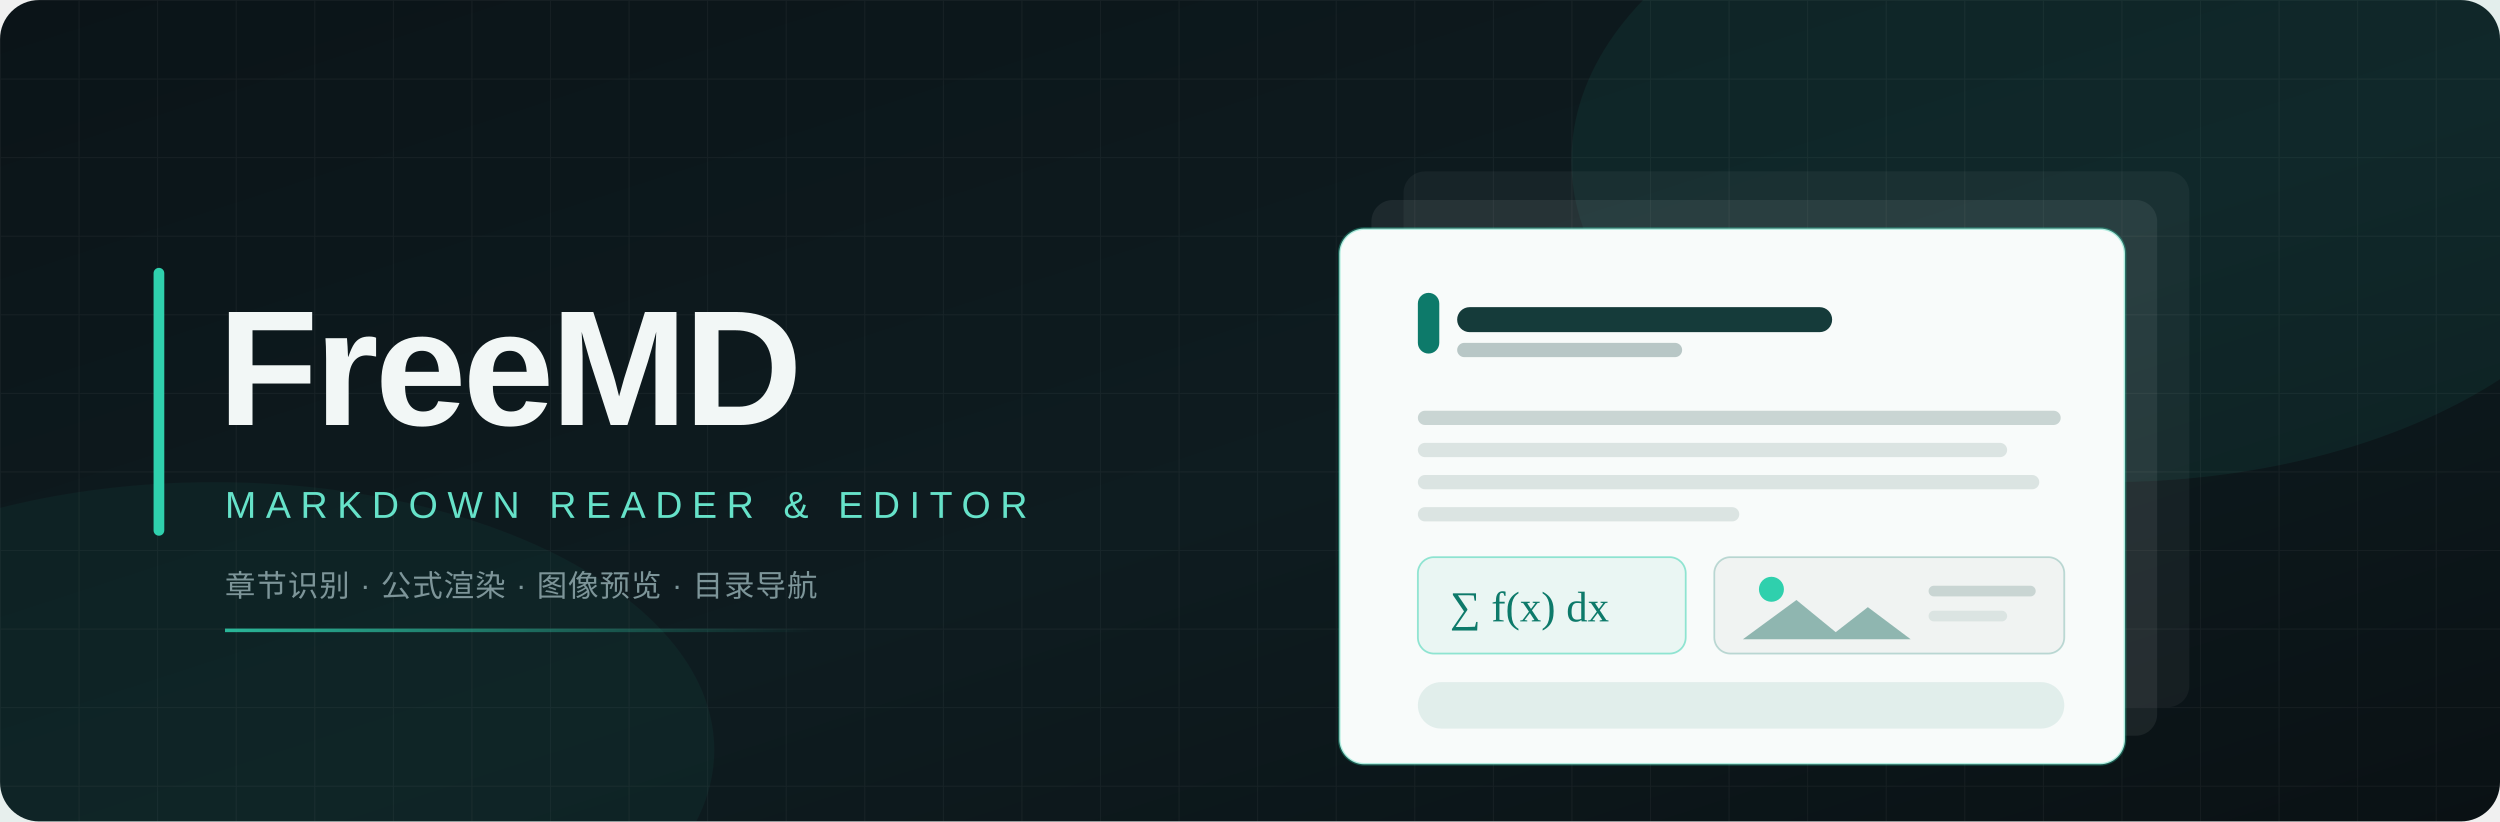
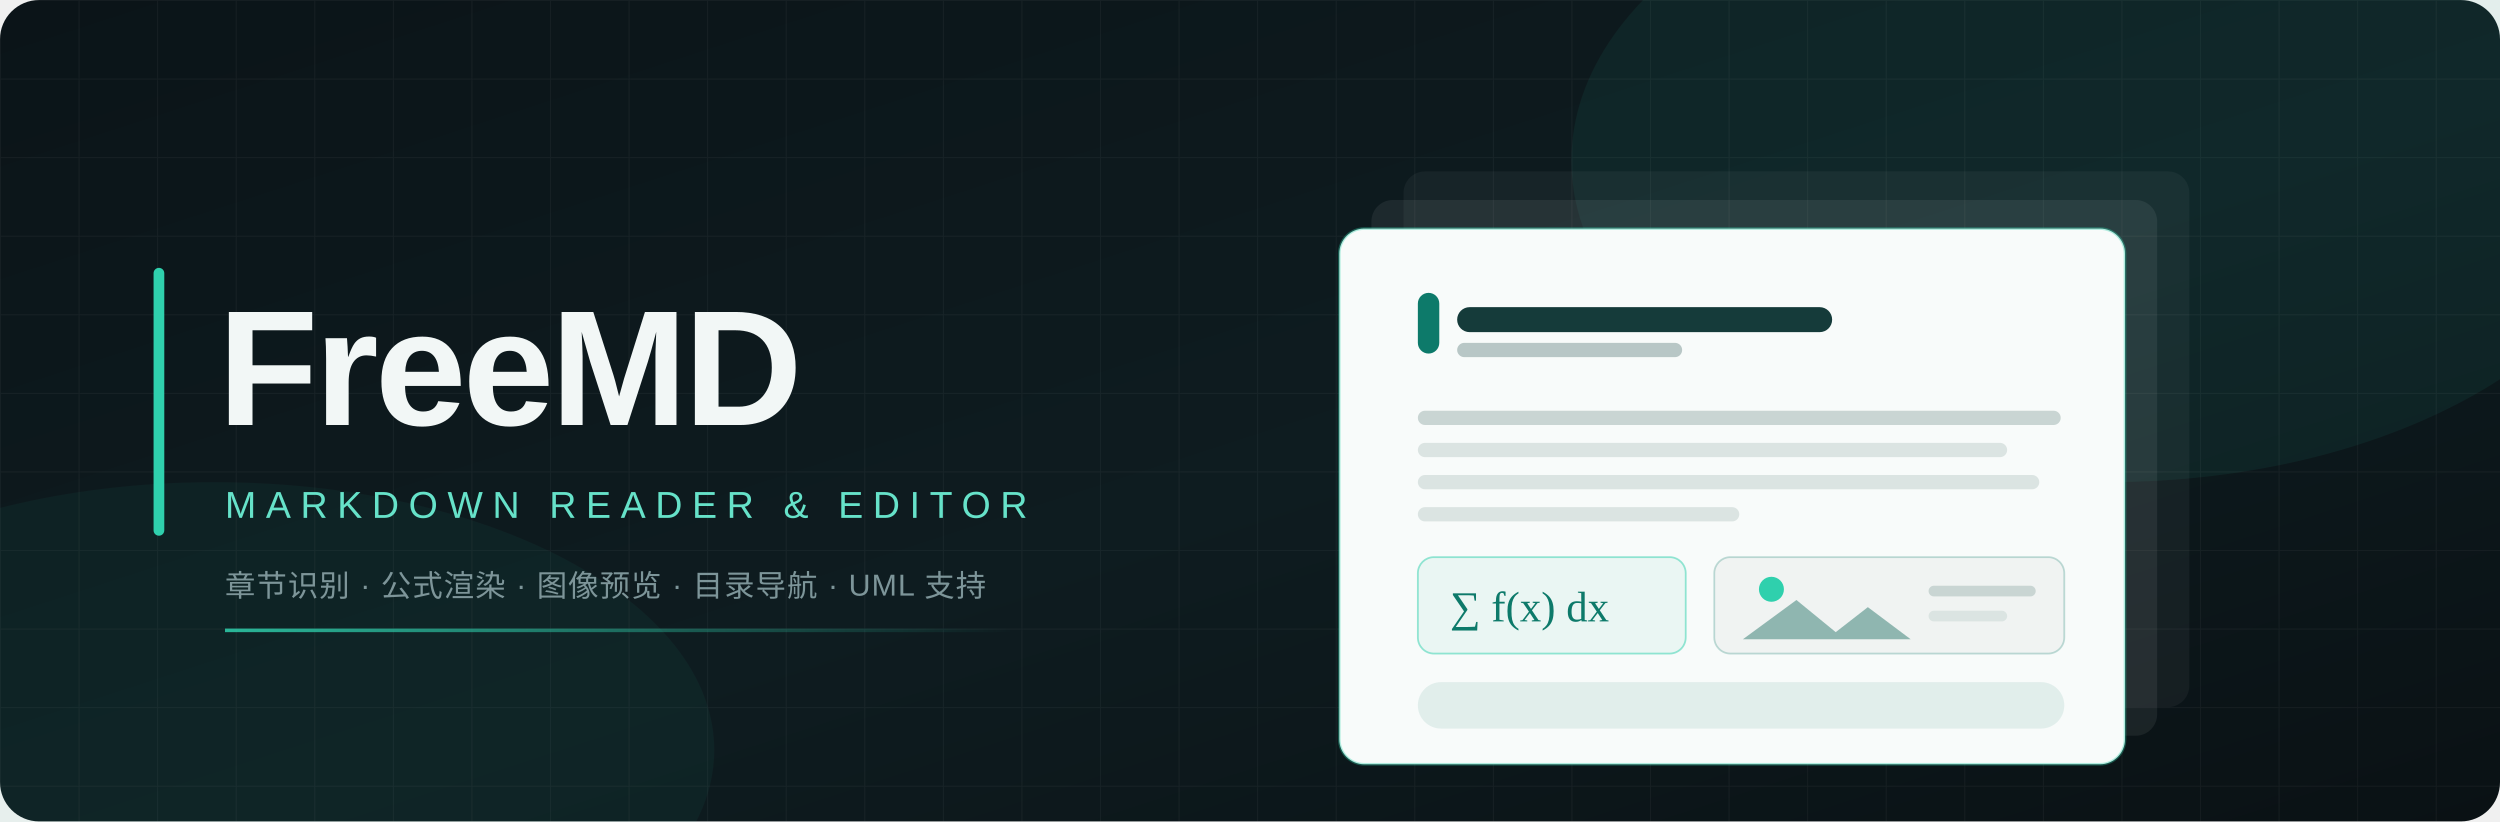
<svg xmlns="http://www.w3.org/2000/svg" width="1400" height="460" viewBox="0 0 1400 460">
  <defs>
    <linearGradient id="bg" x1="0" y1="0" x2="1" y2="1">
      <stop offset="0" stop-color="#0b1418" />
      <stop offset="0.55" stop-color="#0e1c20" />
      <stop offset="1" stop-color="#0a1114" />
    </linearGradient>
    <linearGradient id="glow" x1="0" y1="0" x2="1" y2="0">
      <stop offset="0" stop-color="#2fd0ad" stop-opacity="0.85" />
      <stop offset="1" stop-color="#2fd0ad" stop-opacity="0" />
    </linearGradient>
    <pattern id="grid" width="44" height="44" patternUnits="userSpaceOnUse">
      <path d="M44 0H0V44" fill="none" stroke="#ffffff" stroke-opacity="0.045" stroke-width="1" />
    </pattern>
    <filter id="soft" x="-20%" y="-20%" width="140%" height="140%">
      <feGaussianBlur stdDeviation="18" result="b" />
      <feMerge>
        <feMergeNode in="b" />
        <feMergeNode in="SourceGraphic" />
      </feMerge>
    </filter>
  </defs>
  <rect width="1400" height="460" rx="22" fill="url(#bg)" />
  <rect width="1400" height="460" rx="22" fill="url(#grid)" />
  <ellipse cx="1180" cy="90" rx="300" ry="180" fill="#2fd0ad" opacity="0.07" />
  <ellipse cx="120" cy="420" rx="280" ry="150" fill="#2fd0ad" opacity="0.05" />
  <rect x="86" y="150" width="6" height="150" rx="3" fill="#2fd0ad" />
  <text x="122" y="238" font-family="Segoe UI, Helvetica Neue, Arial, sans-serif" font-size="92" font-weight="700" fill="#f2f7f6" letter-spacing="-2">FreeMD</text>
  <text x="126" y="290" font-family="Segoe UI, Helvetica Neue, Arial, sans-serif" font-size="21" font-weight="500" fill="#66e2c9" letter-spacing="5.4">MARKDOWN READER &amp; EDITOR</text>
-   <text x="126" y="334" font-family="Segoe UI, Helvetica Neue, Arial, sans-serif" font-size="17" fill="#7d9599" letter-spacing="0.6">章节识别 · 公式渲染 · 图像预览 · 目录导航</text>
-   <rect x="126" y="352" width="330" height="2" fill="url(#glow)" />
+   <text x="126" y="334" font-family="Segoe UI, Helvetica Neue, Arial, sans-serif" font-size="17" fill="#7d9599" letter-spacing="0.6">章节识别 · 公式渲染 · 图像预览 · 目录导航 · UML 支持</text>
+   <rect x="126" y="352" width="440" height="2" fill="url(#glow)" />
  <g transform="translate(760 78)">
    <rect x="26" y="18" width="440" height="300" rx="12" fill="#ffffff" opacity="0.045" />
    <rect x="8" y="34" width="440" height="300" rx="12" fill="#ffffff" opacity="0.07" />
    <rect x="-10" y="50" width="440" height="300" rx="14" fill="#f8fbfa" />
    <rect x="-10" y="50" width="440" height="300" rx="14" fill="none" stroke="#2fd0ad" stroke-opacity="0.35" stroke-width="1.5" />
    <rect x="34" y="86" width="12" height="34" rx="6" fill="#0d7a6a" />
    <rect x="56" y="94" width="210" height="14" rx="7" fill="#153b3a" />
    <rect x="56" y="114" width="126" height="8" rx="4" fill="#b8c7c6" />
    <rect x="34" y="152" width="360" height="8" rx="4" fill="#c9d5d3" />
    <rect x="34" y="170" width="330" height="8" rx="4" fill="#dbe4e2" />
    <rect x="34" y="188" width="348" height="8" rx="4" fill="#dbe4e2" />
    <rect x="34" y="206" width="180" height="8" rx="4" fill="#dbe4e2" />
    <rect x="34" y="234" width="150" height="54" rx="9" fill="#eaf6f3" stroke="#2fd0ad" stroke-opacity="0.5" />
    <text x="52" y="270" font-family="Cambria Math, Times New Roman, serif" font-size="24" fill="#0d7a6a">∑ f(x) dx</text>
    <rect x="200" y="234" width="196" height="54" rx="9" fill="#f0f3f2" stroke="#0d7a6a" stroke-opacity="0.25" />
    <circle cx="232" cy="252" r="7" fill="#2fd0ad" />
    <path d="M216 280 L246 258 L268 276 L286 262 L310 280 Z" fill="#8fb6b0" />
    <rect x="320" y="250" width="60" height="6" rx="3" fill="#c9d5d3" />
    <rect x="320" y="264" width="44" height="6" rx="3" fill="#dbe4e2" />
    <rect x="34" y="304" width="362" height="26" rx="13" fill="#0d7a6a" opacity="0.10" />
  </g>
</svg>
